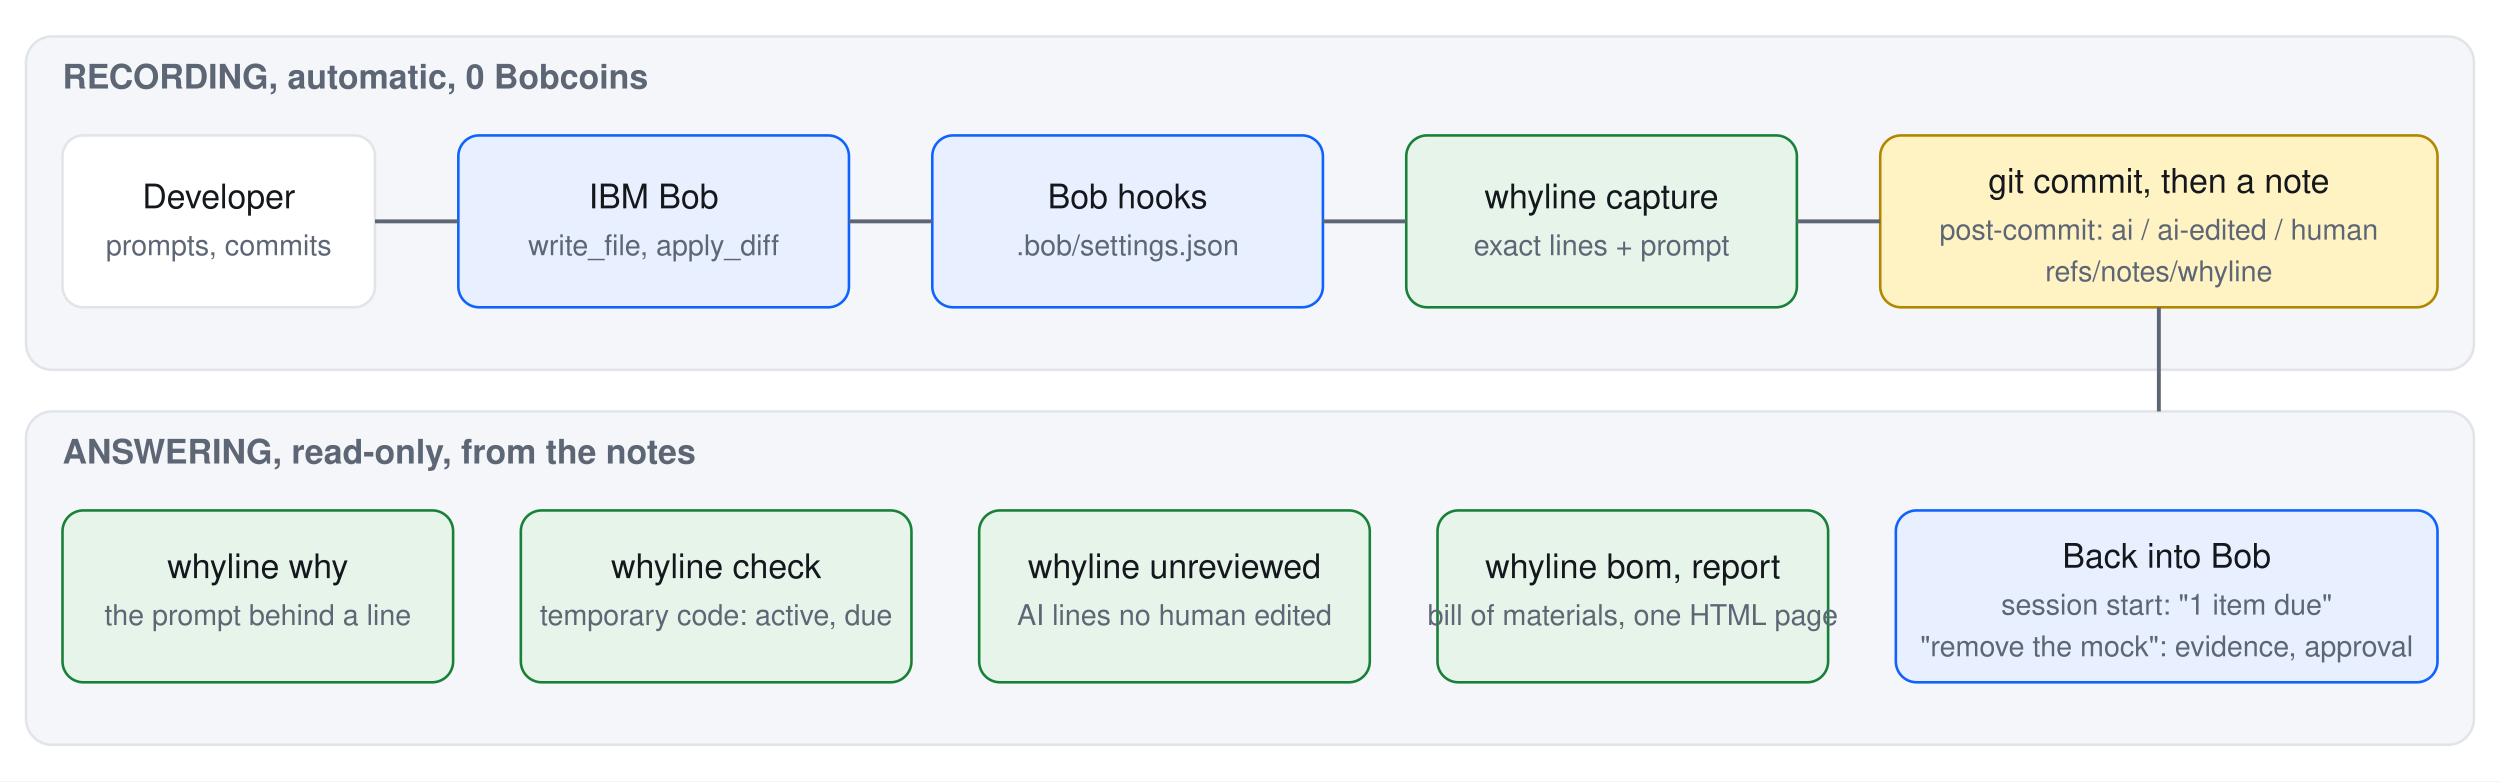
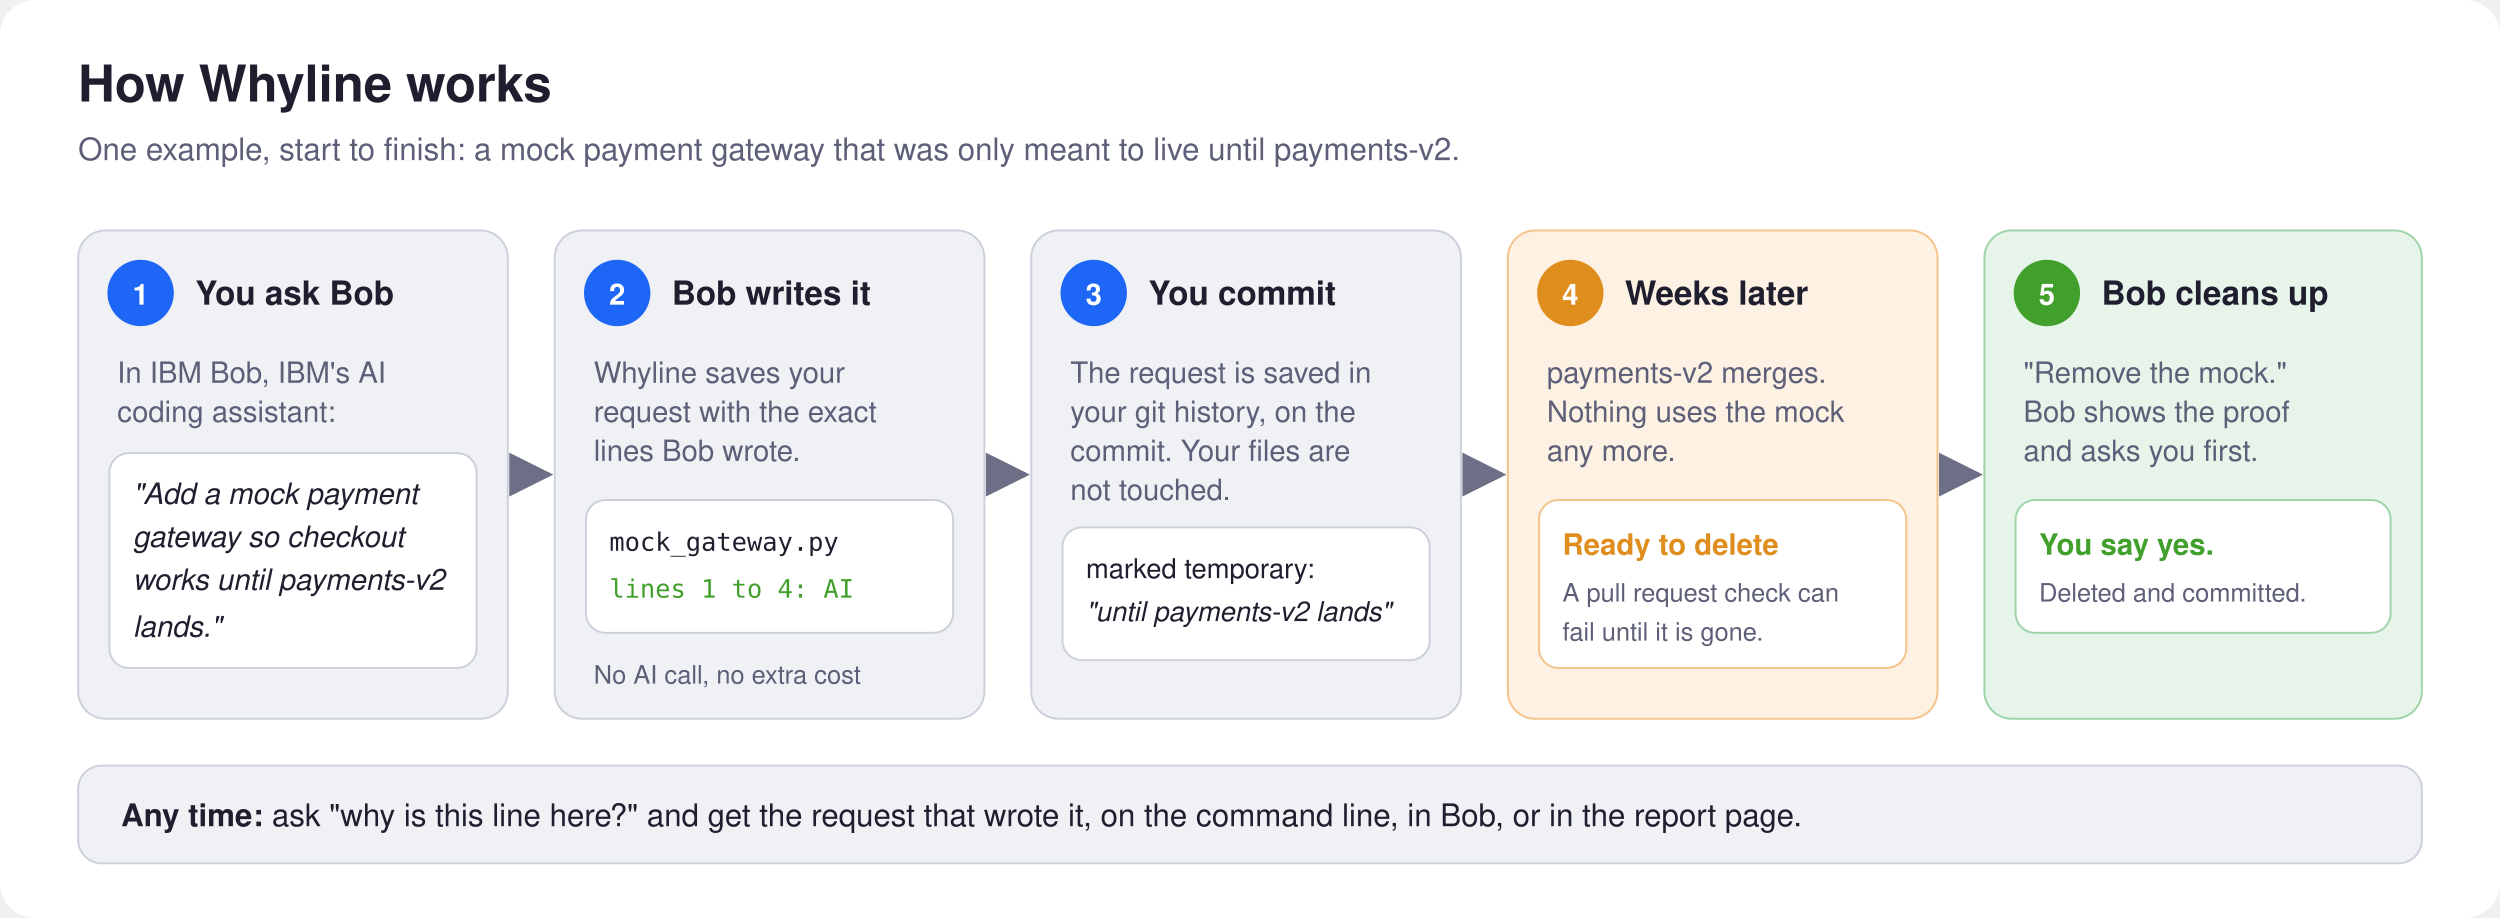
- <svg xmlns="http://www.w3.org/2000/svg" viewBox="0 0 960 300" font-family="-apple-system,Segoe UI,Helvetica,Arial,sans-serif" font-size="13">
-   <rect width="960" height="300" fill="#ffffff" />
-   <rect x="10" y="14" width="940" height="128" rx="10" fill="#f4f6f9" stroke="#e1e5ea" />
-   <text x="24" y="34" font-weight="700" fill="#5d6675">RECORDING, automatic, 0 Bobcoins</text>
-   <rect x="24" y="52" width="120" height="66" rx="8" fill="#fff" stroke="#e1e5ea" />
-   <text x="84" y="80" text-anchor="middle" fill="#14171c">Developer</text>
-   <text x="84" y="98" text-anchor="middle" fill="#5d6675" font-size="11">prompts, commits</text>
-   <rect x="176" y="52" width="150" height="66" rx="8" fill="#e8f0ff" stroke="#0f62fe" />
-   <text x="251" y="80" text-anchor="middle" fill="#14171c">IBM Bob</text>
-   <text x="251" y="98" text-anchor="middle" fill="#5d6675" font-size="11">write_file, apply_diff</text>
-   <rect x="358" y="52" width="150" height="66" rx="8" fill="#e8f0ff" stroke="#0f62fe" />
-   <text x="433" y="80" text-anchor="middle" fill="#14171c">Bob hooks</text>
-   <text x="433" y="98" text-anchor="middle" fill="#5d6675" font-size="11">.bob/settings.json</text>
-   <rect x="540" y="52" width="150" height="66" rx="8" fill="#e6f4ea" stroke="#198038" />
-   <text x="615" y="80" text-anchor="middle" fill="#14171c">whyline capture</text>
-   <text x="615" y="98" text-anchor="middle" fill="#5d6675" font-size="11">exact lines + prompt</text>
-   <rect x="722" y="52" width="214" height="66" rx="8" fill="#fff3c4" stroke="#b28600" />
-   <text x="829" y="74" text-anchor="middle" fill="#14171c">git commit, then a note</text>
-   <text x="829" y="92" text-anchor="middle" fill="#5d6675" font-size="11">post-commit: ai / ai-edited / human</text>
-   <text x="829" y="108" text-anchor="middle" fill="#5d6675" font-size="11">refs/notes/whyline</text>
-   <path d="M144 85 H176 M326 85 H358 M508 85 H540 M690 85 H722" stroke="#5d6675" stroke-width="1.5" fill="none" />
-   <rect x="10" y="158" width="940" height="128" rx="10" fill="#f4f6f9" stroke="#e1e5ea" />
-   <text x="24" y="178" font-weight="700" fill="#5d6675">ANSWERING, read-only, from the notes</text>
-   <rect x="24" y="196" width="150" height="66" rx="8" fill="#e6f4ea" stroke="#198038" />
-   <text x="99" y="222" text-anchor="middle" fill="#14171c">whyline why</text>
-   <text x="99" y="240" text-anchor="middle" fill="#5d6675" font-size="11">the prompt behind a line</text>
-   <rect x="200" y="196" width="150" height="66" rx="8" fill="#e6f4ea" stroke="#198038" />
-   <text x="275" y="222" text-anchor="middle" fill="#14171c">whyline check</text>
-   <text x="275" y="240" text-anchor="middle" fill="#5d6675" font-size="11">temporary code: active, due</text>
-   <rect x="376" y="196" width="150" height="66" rx="8" fill="#e6f4ea" stroke="#198038" />
-   <text x="451" y="222" text-anchor="middle" fill="#14171c">whyline unreviewed</text>
-   <text x="451" y="240" text-anchor="middle" fill="#5d6675" font-size="11">AI lines no human edited</text>
-   <rect x="552" y="196" width="150" height="66" rx="8" fill="#e6f4ea" stroke="#198038" />
-   <text x="627" y="222" text-anchor="middle" fill="#14171c">whyline bom, report</text>
-   <text x="627" y="240" text-anchor="middle" fill="#5d6675" font-size="11">bill of materials, one HTML page</text>
-   <rect x="728" y="196" width="208" height="66" rx="8" fill="#e8f0ff" stroke="#0f62fe" />
-   <text x="832" y="218" text-anchor="middle" fill="#14171c">Back into Bob</text>
-   <text x="832" y="236" text-anchor="middle" fill="#5d6675" font-size="11">session start: "1 item due"</text>
-   <text x="832" y="252" text-anchor="middle" fill="#5d6675" font-size="11">"remove the mock": evidence, approval</text>
-   <path d="M829 118 V158" stroke="#5d6675" stroke-width="1.5" fill="none" />
+ <svg xmlns="http://www.w3.org/2000/svg" width="1280" height="470" viewBox="0 0 1280 470" font-family="-apple-system, Segoe UI, Helvetica, Arial, sans-serif">
+   <defs>
+     <marker id="arrow" viewBox="0 0 10 10" refX="9" refY="5" markerWidth="9" markerHeight="9" orient="auto-start-reverse">
+       <path d="M0,0 L10,5 L0,10 z" fill="#6c6f85" />
+     </marker>
+   </defs>
+   <rect x="0" y="0" width="1280" height="470" rx="18" fill="#ffffff" />
+   <text x="40" y="52" font-size="26" font-weight="700" fill="#1e1e2e">How Whyline works</text>
+   <text x="40" y="82" font-size="16" fill="#5c5f77">One example, start to finish: a mock payment gateway that was only meant to live until payments-v2.</text>
+   <g font-size="15" fill="#1e1e2e">
+     <rect x="40" y="118" width="220" height="250" rx="14" fill="#eff1f5" stroke="#ccd0da" />
+     <circle cx="72" cy="150" r="17" fill="#1e66f5" />
+     <text x="72" y="156" text-anchor="middle" fill="#fff" font-weight="700">1</text>
+     <text x="100" y="156" font-weight="700" font-size="17">You ask Bob</text>
+     <text x="60" y="196" fill="#5c5f77">In IBM Bob, IBM's AI</text>
+     <text x="60" y="216" fill="#5c5f77">coding assistant:</text>
+     <rect x="56" y="232" width="188" height="110" rx="10" fill="#ffffff" stroke="#ccd0da" />
+     <text x="68" y="258" font-style="italic">"Add a mock payment</text>
+     <text x="68" y="280" font-style="italic">gateway so checkout</text>
+     <text x="68" y="302" font-style="italic">works until payments-v2</text>
+     <text x="68" y="326" font-style="italic">lands."</text>
+     <rect x="284" y="118" width="220" height="250" rx="14" fill="#eff1f5" stroke="#ccd0da" />
+     <circle cx="316" cy="150" r="17" fill="#1e66f5" />
+     <text x="316" y="156" text-anchor="middle" fill="#fff" font-weight="700">2</text>
+     <text x="344" y="156" font-weight="700" font-size="17">Bob writes it</text>
+     <text x="304" y="196" fill="#5c5f77">Whyline saves your</text>
+     <text x="304" y="216" fill="#5c5f77">request with the exact</text>
+     <text x="304" y="236" fill="#5c5f77">lines Bob wrote.</text>
+     <rect x="300" y="256" width="188" height="68" rx="10" fill="#ffffff" stroke="#ccd0da" />
+     <text x="312" y="282" font-family="Menlo, Consolas, monospace" font-size="13">mock_gateway.py</text>
+     <text x="312" y="306" font-family="Menlo, Consolas, monospace" font-size="13" fill="#40a02b">lines 1 to 4: AI</text>
+     <text x="304" y="350" fill="#5c5f77" font-size="13">No AI call, no extra cost</text>
+     <rect x="528" y="118" width="220" height="250" rx="14" fill="#eff1f5" stroke="#ccd0da" />
+     <circle cx="560" cy="150" r="17" fill="#1e66f5" />
+     <text x="560" y="156" text-anchor="middle" fill="#fff" font-weight="700">3</text>
+     <text x="588" y="156" font-weight="700" font-size="17">You commit</text>
+     <text x="548" y="196" fill="#5c5f77">The request is saved in</text>
+     <text x="548" y="216" fill="#5c5f77">your git history, on the</text>
+     <text x="548" y="236" fill="#5c5f77">commit. Your files are</text>
+     <text x="548" y="256" fill="#5c5f77">not touched.</text>
+     <rect x="544" y="270" width="188" height="68" rx="10" fill="#ffffff" stroke="#ccd0da" />
+     <text x="556" y="296" font-size="14">marked temporary:</text>
+     <text x="556" y="318" font-size="14" font-style="italic">"until payments-v2 lands"</text>
+     <rect x="772" y="118" width="220" height="250" rx="14" fill="#fdf1e3" stroke="#f5c28a" />
+     <circle cx="804" cy="150" r="17" fill="#df8e1d" />
+     <text x="804" y="156" text-anchor="middle" fill="#fff" font-weight="700">4</text>
+     <text x="832" y="156" font-weight="700" font-size="17">Weeks later</text>
+     <text x="792" y="196" fill="#5c5f77">payments-v2 merges.</text>
+     <text x="792" y="216" fill="#5c5f77">Nothing uses the mock</text>
+     <text x="792" y="236" fill="#5c5f77">any more.</text>
+     <rect x="788" y="256" width="188" height="86" rx="10" fill="#ffffff" stroke="#f5c28a" />
+     <text x="800" y="284" font-weight="700" fill="#df8e1d">Ready to delete</text>
+     <text x="800" y="308" font-size="13" fill="#5c5f77">A pull request check can</text>
+     <text x="800" y="328" font-size="13" fill="#5c5f77">fail until it is gone.</text>
+     <rect x="1016" y="118" width="224" height="250" rx="14" fill="#e6f4ea" stroke="#9fd3a8" />
+     <circle cx="1048" cy="150" r="17" fill="#40a02b" />
+     <text x="1048" y="156" text-anchor="middle" fill="#fff" font-weight="700">5</text>
+     <text x="1076" y="156" font-weight="700" font-size="17">Bob cleans up</text>
+     <text x="1036" y="196" fill="#5c5f77">"Remove the mock."</text>
+     <text x="1036" y="216" fill="#5c5f77">Bob shows the proof</text>
+     <text x="1036" y="236" fill="#5c5f77">and asks you first.</text>
+     <rect x="1032" y="256" width="192" height="68" rx="10" fill="#ffffff" stroke="#9fd3a8" />
+     <text x="1044" y="284" font-weight="700" fill="#40a02b">You say yes.</text>
+     <text x="1044" y="308" font-size="13" fill="#5c5f77">Deleted and committed.</text>
+   </g>
+   <g stroke="#6c6f85" stroke-width="2.5" fill="none" marker-end="url(#arrow)">
+     <line x1="262" y1="243" x2="281" y2="243" />
+     <line x1="506" y1="243" x2="525" y2="243" />
+     <line x1="750" y1="243" x2="769" y2="243" />
+     <line x1="994" y1="243" x2="1013" y2="243" />
+   </g>
+   <rect x="40" y="392" width="1200" height="50" rx="12" fill="#eff1f5" stroke="#ccd0da" />
+   <text x="62" y="423" font-size="16" fill="#1e1e2e">
+     <tspan font-weight="700">Any time:</tspan> ask "why is this line here?" and get the request that wrote it, on the command line, in Bob, or in the report page.</text>
</svg>
